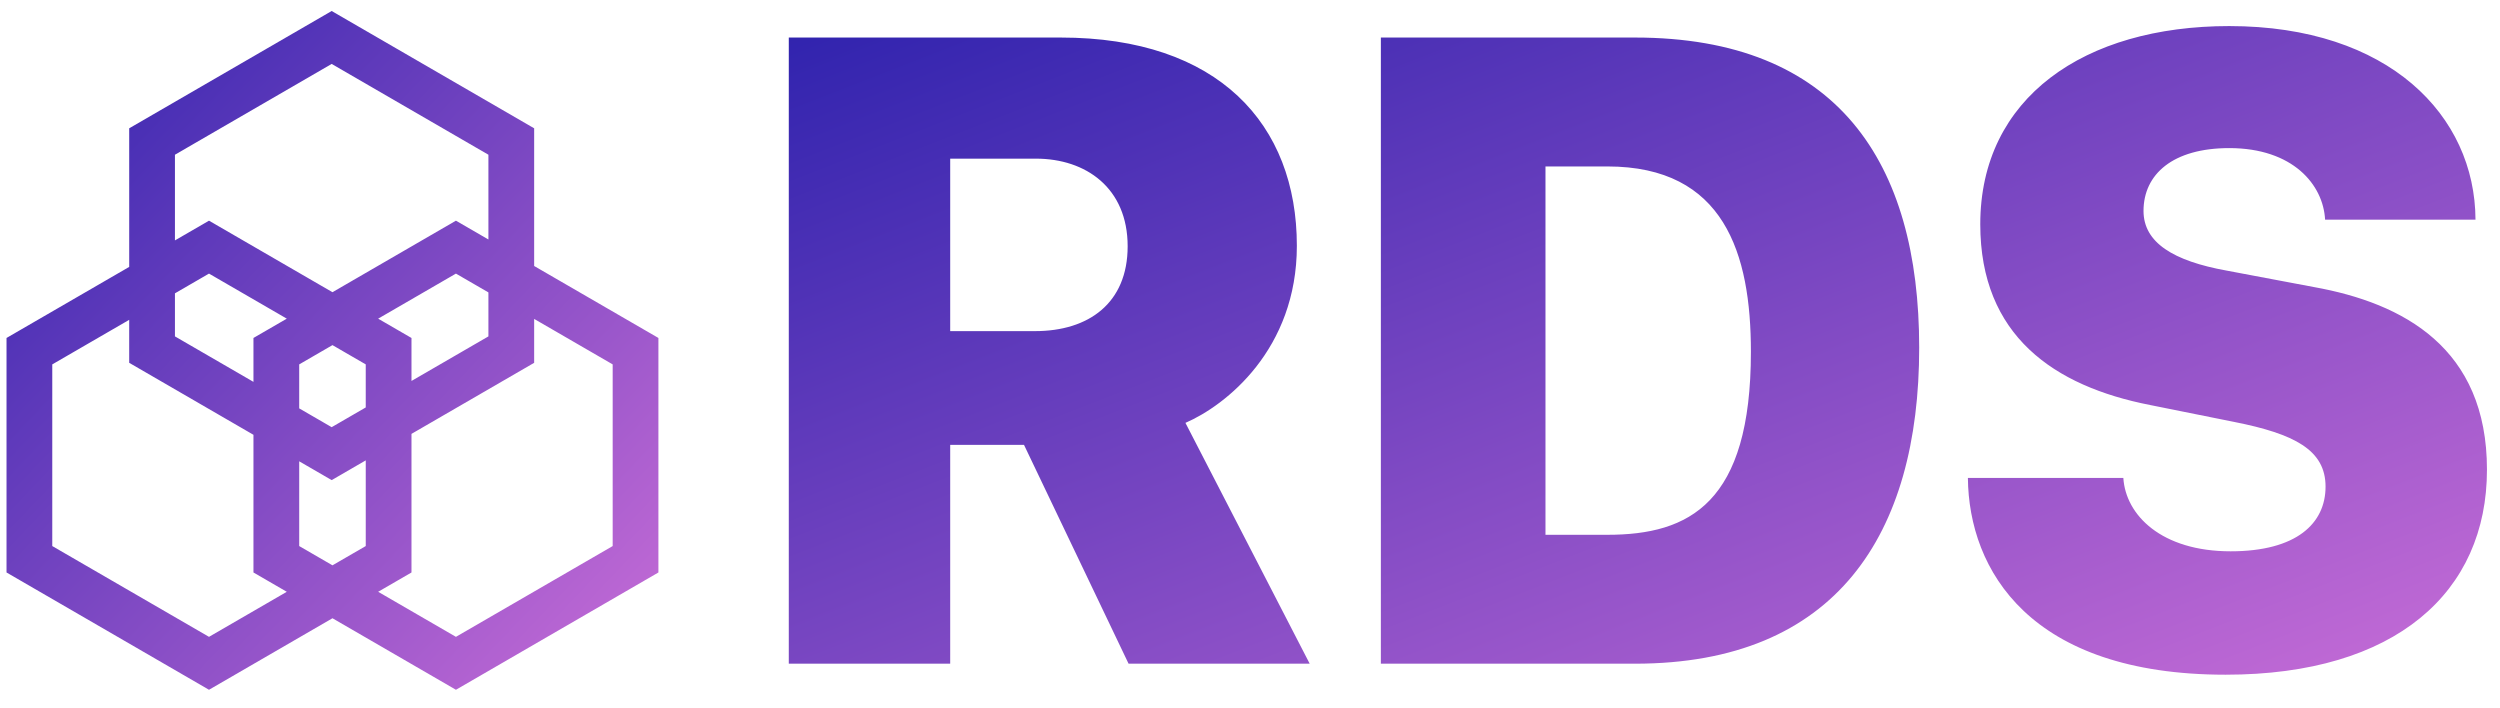
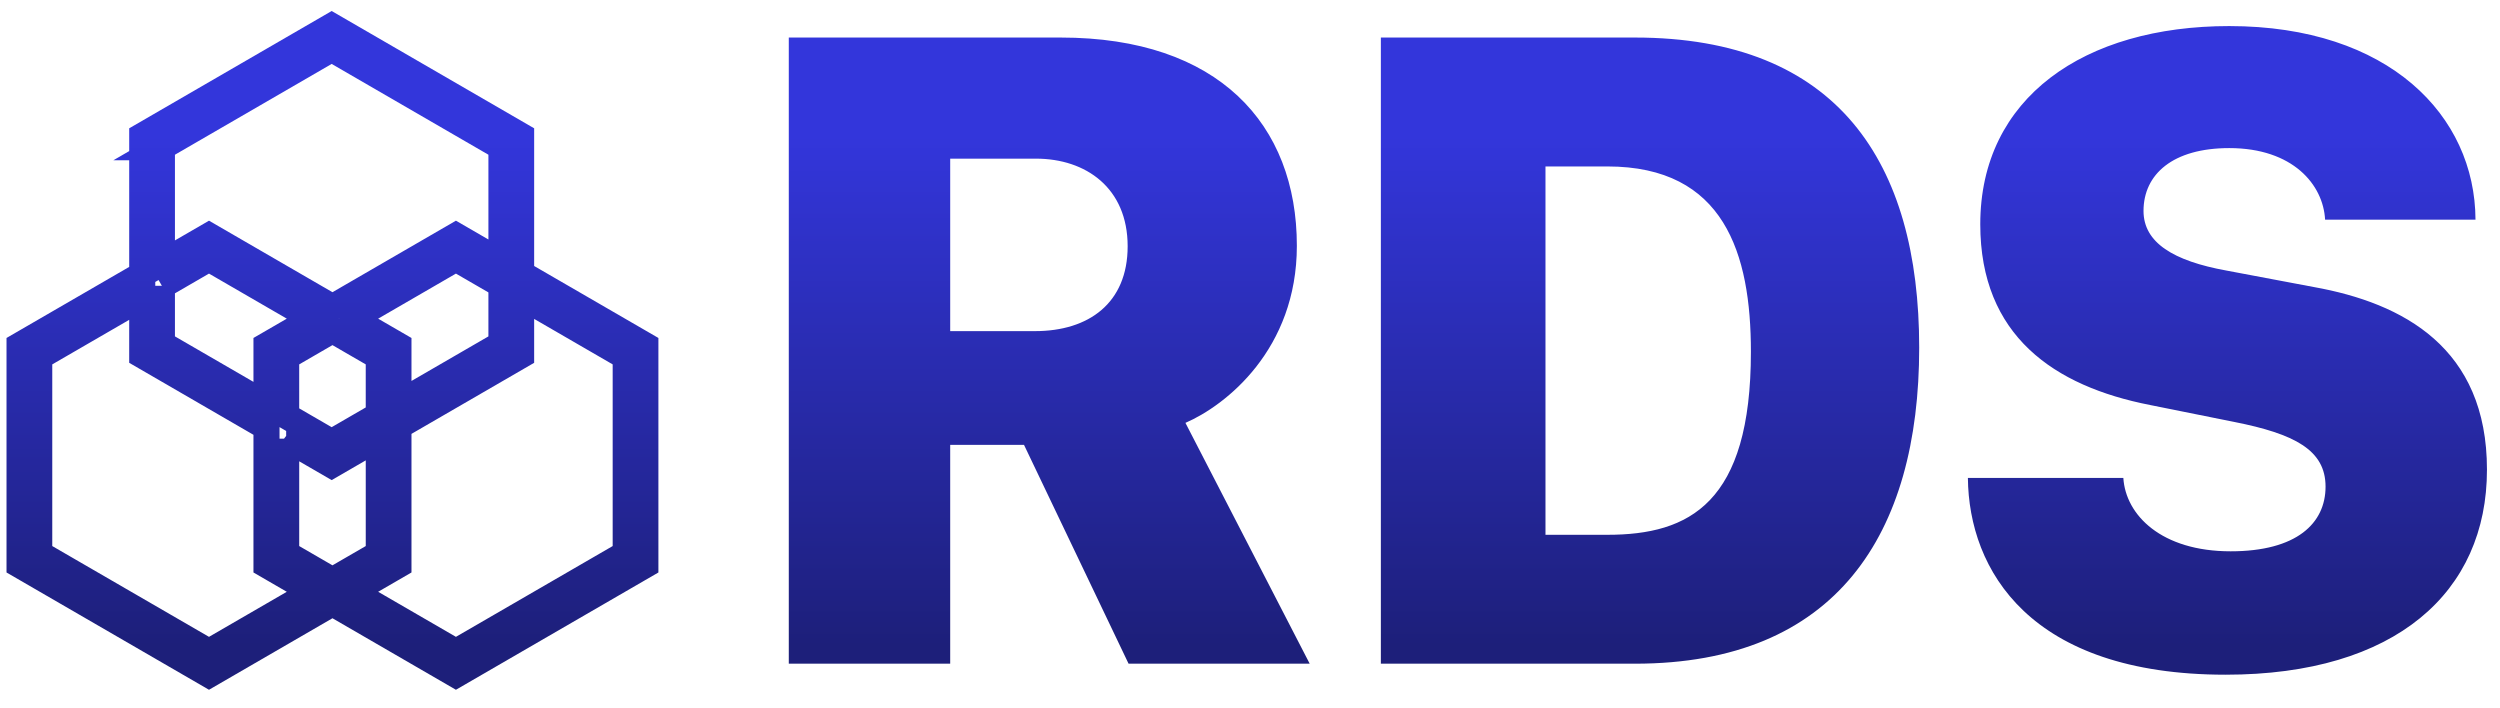
- <svg xmlns="http://www.w3.org/2000/svg" width="767px" height="217px" viewBox="0 0 767 217" version="1.1">
+ <svg xmlns="http://www.w3.org/2000/svg" width="767" height="217" viewBox="0 0 767 217">
  <defs>
-     <linearGradient x1="0%" y1="0%" x2="102%" y2="101%" id="linearGradient-1">
-       <stop stop-color="#3023AE" offset="0%" />
-       <stop stop-color="#C86DD7" offset="100%" />
+     <linearGradient x1="38.963%" y1="95.477%" x2="38.963%" y2="17.085%" id="a">
+       <stop stop-color="#1D1F7A" offset="0%" />
+       <stop stop-color="#3336DB" offset="100%" />
    </linearGradient>
  </defs>
-   <g id="Page-1" stroke="none" stroke-width="1" fill="none" fill-rule="evenodd">
-     <g id="logo" fill="url(#linearGradient-1)">
-       <path d="M325.424,11.518 C373.819,11.518 397.875,38.117 397.875,75.412 C397.875,107.219 376.07,124.388 363.69,129.736 L401.814,203.622 L346.245,203.622 L314.17,136.492 L291.52,136.492 L291.52,203.622 L242,203.622 L242,11.518 L325.424,11.518 Z M291.52,101.589 L317.546,101.589 C334.006,101.589 345.964,93.004 345.964,75.553 C345.964,57.68 333.162,48.673 317.827,48.673 L291.52,48.673 L291.52,101.589 Z M423.648,11.518 L501.586,11.518 C563.767,11.518 588.808,49.798 588.808,106.656 C588.808,163.935 563.345,203.622 501.586,203.622 L423.648,203.622 L423.648,11.518 Z M474.153,51.065 L474.153,164.076 L493.145,164.076 C518.327,164.076 537.178,154.365 537.178,107.922 C537.178,77.805 529.018,51.065 493.145,51.065 L474.153,51.065 Z M603.749,146.624 L651.44,146.624 C652.143,158.024 663.116,169.142 684.359,169.142 C704.617,169.142 713.48,160.557 713.48,149.298 C713.48,138.04 703.914,133.114 685.484,129.455 L659.599,124.248 C630.197,118.477 607.547,102.996 607.547,68.798 C607.547,29.955 639.482,8 683.937,8 C732.894,8 759.342,35.443 759.483,67.39 L713.339,67.39 C712.777,56.694 703.492,45.436 683.937,45.436 C666.633,45.436 657.63,53.458 657.63,64.716 C657.63,74.427 666.774,80.057 683.093,83.012 L709.963,88.079 C737.255,93.004 763,106.656 763,144.091 C763,181.668 735.004,207 682.812,207 C622.741,207 604.03,174.912 603.749,146.624 Z" id="RDS" />
-       <g id="noun_748861" transform="translate(6, 8)" fill-rule="nonzero" stroke="url(#linearGradient-1)" stroke-width="8">
-         <path d="M153.879,75.913 L153.879,33.669 L95.756,0 L37.641,33.669 L37.641,76.189 L0,97.994 L0,165.331 L58.12,199 L96.001,177.055 L133.88,199 L192,165.331 L192,97.994 L153.879,75.913 Z M43.672,37.165 L95.756,6.991 L147.846,37.165 L147.846,72.417 L133.88,64.327 L96.001,86.272 L58.12,64.327 L43.672,72.698 L43.672,37.165 Z M81.795,126.585 L95.756,134.675 L110.212,126.302 L110.212,161.835 L96.004,170.064 L81.797,161.835 L81.797,126.585 L81.795,126.585 Z M95.756,127.681 L81.795,119.594 L81.795,101.49 L96.001,93.259 L110.21,101.49 L110.21,119.306 L95.756,127.681 Z M43.672,79.687 L58.12,71.316 L89.968,89.765 L75.761,97.994 L75.761,116.098 L43.672,97.508 L43.672,79.687 Z M102.037,89.765 L133.88,71.316 L147.846,79.406 L147.846,97.51 L116.243,115.815 L116.243,97.997 L102.037,89.765 Z M58.12,192.006 L6.036,161.835 L6.036,101.49 L37.638,83.183 L37.638,101.006 L75.761,123.092 L75.761,165.333 L89.965,173.562 L58.12,192.006 Z M185.969,161.835 L133.88,192.006 L102.037,173.56 L116.243,165.331 L116.243,122.806 L153.879,101.006 L153.879,82.902 L185.969,101.49 L185.969,161.835 Z" id="Shape" />
-       </g>
-     </g>
+   <g fill="none">
+     <path d="M325.424 11.518c48.394 0 72.451 26.599 72.451 63.894 0 31.806-21.806 48.976-34.186 54.324l38.125 73.886h-55.569l-32.075-67.131h-22.65v67.131h-49.52v-192.104h83.424zm-33.904 90.071h26.026c16.46 0 28.418-8.585 28.418-26.036 0-17.873-12.802-26.88-28.136-26.88h-26.307v52.917zm132.128-90.071h77.938c62.181 0 87.223 38.28 87.223 95.137 0 57.279-25.463 96.967-87.223 96.967h-77.938v-192.104zm50.505 39.547v113.011h18.992c25.182 0 44.033-9.711 44.033-56.153 0-30.117-8.16-56.857-44.033-56.857h-18.992zm129.596 95.559h47.691c.703 11.4 11.677 22.518 32.919 22.518 20.258 0 29.121-8.585 29.121-19.844s-9.566-16.185-27.996-19.844l-25.885-5.207c-29.402-5.77-52.052-21.251-52.052-55.45 0-38.843 31.935-60.798 76.39-60.798 48.957 0 75.405 27.443 75.546 59.39h-46.144c-.563-10.696-9.848-21.955-29.402-21.955-17.304 0-26.307 8.022-26.307 19.281 0 9.711 9.144 15.34 25.463 18.296l26.87 5.066c27.292 4.926 53.037 18.577 53.037 56.013 0 37.576-27.996 62.909-80.188 62.909-60.071 0-78.782-32.088-79.063-60.376z" fill="url(#a)" />
+     <path d="M159.879 83.913v-42.243l-58.123-33.669-58.116 33.669v42.52l-37.641 21.805v67.336l58.12 33.669 37.881-21.945 37.878 21.945 58.12-33.669v-67.336l-38.121-22.082zm-110.208-38.748l52.085-30.174 52.09 30.174v35.252l-13.966-8.09-37.878 21.945-37.881-21.945-14.449 8.371v-35.533zm38.123 89.42l13.962 8.09 14.456-8.373v35.533l-14.209 8.229-14.206-8.229v-35.249h-.002zm13.962 1.096l-13.962-8.087v-18.104l14.206-8.231 14.209 8.231v17.816l-14.454 8.375zm-52.085-47.994l14.449-8.371 31.847 18.449-14.206 8.229v18.104l-32.09-18.591v-17.821zm58.365 10.078l31.843-18.449 13.966 8.09v18.104l-31.603 18.305v-17.818l-14.206-8.231zm-43.916 102.241l-52.085-30.171v-60.345l31.603-18.307v17.823l38.123 22.086v42.241l14.204 8.229-31.845 18.444zm127.849-30.171l-52.09 30.171-31.843-18.447 14.206-8.229v-42.524l37.636-21.801v-18.104l32.09 18.588v60.345z" fill-rule="nonzero" stroke="url(#a)" stroke-width="8" />
  </g>
</svg>
